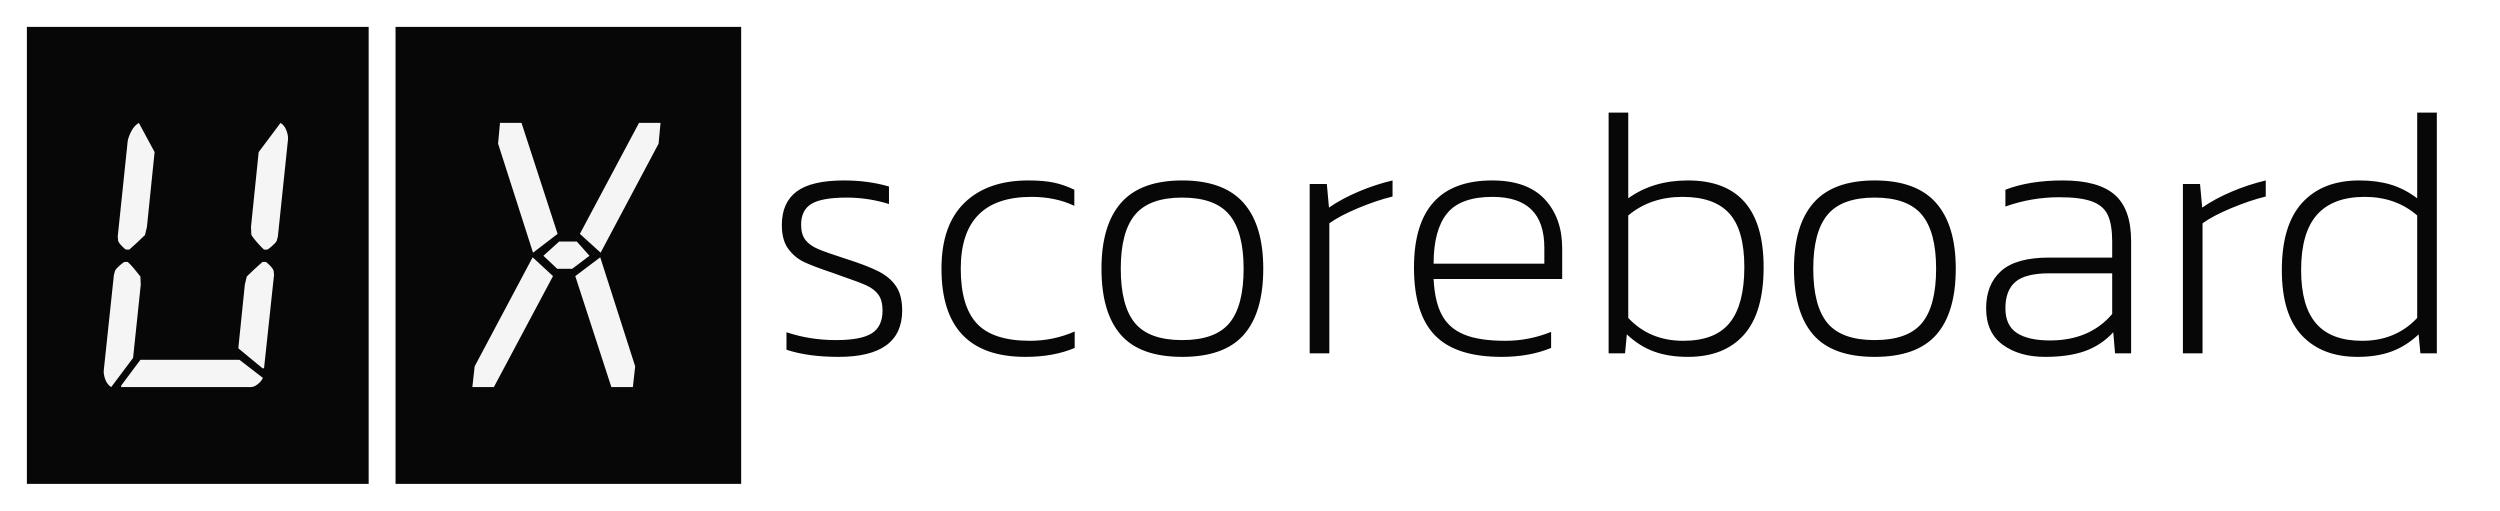
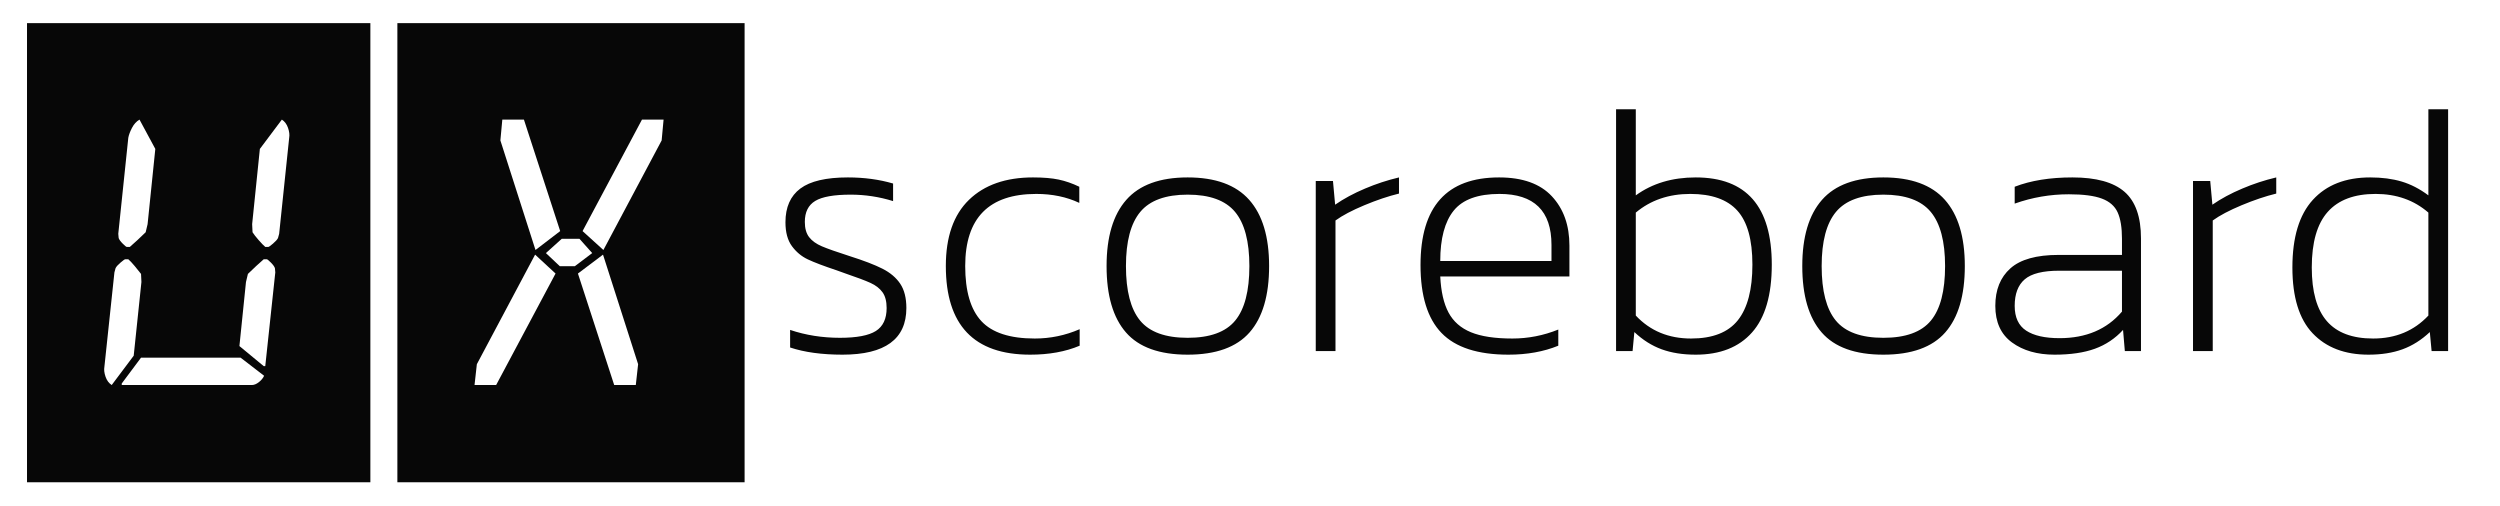
- <svg xmlns="http://www.w3.org/2000/svg" width="651" height="133" viewBox="0 0 651 133">
-   <g fill="none" fill-rule="evenodd">
-     <path fill="#070707" d="M103 7h90v119h-90z" />
-     <path d="M129.7 37.4l.5-5.4h5.6l9.4 28.9-6.4 4.9-9.1-28.4zm15.9 25.5h4.6l3.3 3.7L149 70h-3.9l-3.6-3.4 4.1-3.7zM123 100.8l.6-5.4L138.7 67l5.3 4.9-15.4 28.9H123zM172 32l-.5 5.4-15.1 28.4-5.4-4.9L166.4 32h5.6zm-6.6 63.4l-.6 5.4h-5.6l-9.4-28.9 6.5-4.9 9.1 28.4z" fill="#F5F5F5" />
-     <path fill="#070707" d="M7 7h89v119H7z" />
-     <path d="M36.557 72l.1 2.1-2 19.1-5.7 7.6c-.733-.467-1.267-1.183-1.6-2.15-.333-.967-.433-1.817-.3-2.55l2.6-24.5.3-1.1c.2-.4.633-.883 1.3-1.45s1.067-.85 1.2-.85h.8c.4.333.95.917 1.65 1.75s1.25 1.517 1.65 2.05zm27.2 2.1l.5-2.1a80.767 80.767 0 0 1 2.15-2.05c.9-.833 1.55-1.417 1.95-1.75h.8c.133 0 .483.283 1.05.85.567.567.917 1.05 1.05 1.45l.1 1.1-2.6 24.3h-.4l-6.3-5.2 1.7-16.6zm1.5 26.7h-33.7v-.4l5-6.7h25.8l6.1 4.7c-.267.6-.717 1.15-1.35 1.65-.633.5-1.25.75-1.85.75zm.2-39.6l-.1-2.1 2-19.5 5.7-7.6c.733.467 1.267 1.183 1.6 2.15.333.967.433 1.817.3 2.55l-2.6 24.9-.3 1.1c-.2.4-.633.883-1.3 1.45s-1.067.85-1.2.85h-.8c-.4-.333-.967-.917-1.7-1.75s-1.267-1.517-1.6-2.05zm-27.2-2.1l-.5 2.1a80.767 80.767 0 0 1-2.15 2.05c-.9.833-1.55 1.417-1.95 1.75h-.8c-.133 0-.483-.283-1.05-.85-.567-.567-.917-1.05-1.05-1.45l-.1-1.1 2.6-24.9c.133-.733.45-1.583.95-2.55.5-.967 1.15-1.683 1.95-2.15l4.1 7.6-2 19.5z" fill="#F5F5F5" />
-     <path d="M204.798 91.07v-4.557c4.03 1.364 8.339 2.046 12.927 2.046 4.34 0 7.44-.589 9.3-1.767 1.86-1.178 2.79-3.162 2.79-5.952 0-1.736-.356-3.1-1.07-4.092-.713-.992-1.751-1.798-3.115-2.418-1.364-.62-3.503-1.426-6.417-2.418l-2.325-.837c-3.348-1.116-5.843-2.061-7.487-2.837-1.643-.775-3.022-1.921-4.138-3.44-1.116-1.52-1.674-3.581-1.674-6.185 0-3.906 1.286-6.82 3.86-8.742 2.573-1.922 6.68-2.883 12.322-2.883 4.216 0 8.122.527 11.718 1.581v4.557a36.822 36.822 0 0 0-10.974-1.674c-4.34 0-7.409.542-9.207 1.628-1.798 1.085-2.697 2.898-2.697 5.44 0 1.674.372 2.991 1.116 3.952.744.962 1.844 1.752 3.302 2.372 1.457.62 3.828 1.457 7.114 2.511 3.72 1.178 6.587 2.278 8.602 3.301 2.016 1.024 3.55 2.325 4.604 3.906 1.054 1.582 1.581 3.674 1.581 6.278 0 8.06-5.518 12.09-16.554 12.09-5.332 0-9.858-.62-13.578-1.86zm40.362-21.111c0-7.564 2-13.283 5.999-17.159 3.999-3.875 9.532-5.812 16.6-5.812 2.666 0 4.882.186 6.65.558 1.767.372 3.549.992 5.347 1.86v4.185c-3.286-1.55-7.006-2.325-11.16-2.325-12.276 0-18.414 6.23-18.414 18.693 0 6.51 1.395 11.268 4.185 14.275 2.79 3.008 7.409 4.511 13.857 4.511 4.03 0 7.905-.806 11.625-2.418v4.278c-3.658 1.55-7.936 2.325-12.834 2.325-14.57 0-21.855-7.657-21.855-22.971zm46.686 17.205c-3.348-3.844-5.022-9.579-5.022-17.205 0-7.564 1.705-13.283 5.115-17.159 3.41-3.875 8.711-5.812 15.903-5.812s12.508 1.937 15.95 5.813c3.44 3.875 5.161 9.594 5.161 17.158 0 7.626-1.69 13.361-5.068 17.205-3.38 3.844-8.727 5.766-16.043 5.766-7.316 0-12.648-1.922-15.996-5.766zm28.318-3.069c2.45-2.976 3.674-7.688 3.674-14.136 0-6.386-1.24-11.067-3.72-14.043-2.48-2.976-6.572-4.464-12.276-4.464s-9.796 1.488-12.276 4.464c-2.48 2.976-3.72 7.657-3.72 14.043 0 6.448 1.224 11.16 3.673 14.136 2.45 2.976 6.557 4.464 12.323 4.464s9.873-1.488 12.322-4.464zm20.879-36.177h4.464l.558 6.138c2.232-1.55 4.82-2.945 7.765-4.185a54.865 54.865 0 0 1 8.789-2.883v4.185c-2.79.682-5.781 1.69-8.975 3.023-3.193 1.333-5.688 2.65-7.486 3.952V92h-5.115V47.918zm32.596 39.386c-3.627-3.752-5.44-9.626-5.44-17.624 0-15.128 6.789-22.692 20.367-22.692 6.076 0 10.633 1.627 13.671 4.883 3.038 3.255 4.557 7.517 4.557 12.787v7.998h-33.48c.186 3.906.899 7.021 2.139 9.347 1.24 2.325 3.177 4.03 5.813 5.115 2.635 1.085 6.215 1.627 10.741 1.627 4.092 0 8.06-.775 11.904-2.325v4.185c-3.782 1.55-8.091 2.325-12.927 2.325-7.936 0-13.717-1.875-17.344-5.626zm28.505-18.647v-4.185c0-8.804-4.495-13.206-13.485-13.206-5.58 0-9.532 1.441-11.858 4.325-2.325 2.883-3.487 7.238-3.487 13.066h28.83zm28.551 22.878c-2.542-.93-4.898-2.418-7.068-4.464L423.162 92h-4.278V29.318h5.115v22.32c4.278-3.1 9.455-4.65 15.531-4.65 13.144 0 19.716 7.533 19.716 22.599 0 7.874-1.705 13.733-5.115 17.577-3.41 3.844-8.277 5.766-14.601 5.766-3.348 0-6.293-.465-8.835-1.395zm19.762-7.533c2.512-3.162 3.767-7.967 3.767-14.415 0-6.448-1.302-11.113-3.906-13.997-2.604-2.883-6.665-4.324-12.183-4.324-5.58 0-10.292 1.612-14.136 4.836v26.691c3.72 3.968 8.494 5.952 14.322 5.952 5.58 0 9.625-1.581 12.136-4.743zm21.716 3.162c-3.348-3.844-5.022-9.579-5.022-17.205 0-7.564 1.705-13.283 5.115-17.159 3.41-3.875 8.711-5.812 15.903-5.812s12.508 1.937 15.95 5.813c3.44 3.875 5.161 9.594 5.161 17.158 0 7.626-1.69 13.361-5.068 17.205-3.38 3.844-8.727 5.766-16.043 5.766-7.316 0-12.648-1.922-15.996-5.766zm28.318-3.069c2.45-2.976 3.674-7.688 3.674-14.136 0-6.386-1.24-11.067-3.72-14.043-2.48-2.976-6.572-4.464-12.276-4.464s-9.796 1.488-12.276 4.464c-2.48 2.976-3.72 7.657-3.72 14.043 0 6.448 1.224 11.16 3.673 14.136 2.45 2.976 6.557 4.464 12.323 4.464s9.873-1.488 12.322-4.464zm21.019 5.673c-2.884-2.108-4.325-5.27-4.325-9.486 0-4.154 1.302-7.393 3.906-9.718 2.604-2.326 6.758-3.488 12.462-3.488h16.461v-4.185c0-2.914-.372-5.192-1.116-6.835-.744-1.644-2.108-2.837-4.092-3.581-1.984-.744-4.836-1.116-8.556-1.116-4.836 0-9.517.806-14.043 2.418v-4.371c4.154-1.612 9.145-2.418 14.973-2.418 6.138 0 10.633 1.24 13.485 3.72 2.852 2.48 4.278 6.51 4.278 12.09V92h-4.185l-.465-5.487a18.177 18.177 0 0 1-7.3 4.882c-2.822 1.024-6.309 1.535-10.463 1.535-4.464 0-8.137-1.054-11.02-3.162zm28.504-7.998V71.168h-16.275c-4.216 0-7.192.744-8.928 2.232-1.736 1.488-2.604 3.782-2.604 6.882 0 2.976.992 5.115 2.976 6.417 1.984 1.302 4.867 1.953 8.649 1.953 6.882 0 12.276-2.294 16.182-6.882zm18.414-33.852h4.464l.558 6.138c2.232-1.55 4.82-2.945 7.765-4.185a54.865 54.865 0 0 1 8.789-2.883v4.185c-2.79.682-5.781 1.69-8.975 3.023-3.193 1.333-5.688 2.65-7.486 3.952V92h-5.115V47.918zm31.015 39.479c-3.503-3.69-5.254-9.378-5.254-17.066 0-7.812 1.767-13.655 5.301-17.53 3.534-3.876 8.494-5.813 14.88-5.813 3.038 0 5.75.356 8.138 1.07 2.387.713 4.696 1.906 6.928 3.58v-22.32h5.115V92h-4.278l-.465-4.929c-2.17 2.046-4.526 3.534-7.068 4.464-2.542.93-5.487 1.395-8.835 1.395-6.138 0-10.958-1.844-14.462-5.534zm29.993-4.604V56.102c-3.72-3.224-8.277-4.836-13.671-4.836-5.518 0-9.656 1.55-12.415 4.65-2.76 3.1-4.139 7.905-4.139 14.415 0 6.262 1.302 10.896 3.906 13.903 2.604 3.008 6.603 4.511 11.997 4.511 5.828 0 10.602-1.984 14.322-5.952z" fill="#070707" />
+ <svg xmlns="http://www.w3.org/2000/svg" width="648px" height="131px" viewBox="0 0 648 131" version="1.1">
+   <defs />
+   <g id="uxscoreboard-full-transparent" stroke="none" stroke-width="1" fill="none" fill-rule="evenodd">
+     <g id="uxscoreboard" transform="translate(7, 6)" fill="#070707">
+       <g id="Group">
+         <path d="M96,0 L186,0 L186,119 L96,119 L96,0 Z M122.7,30.4 L131.8,58.8 L138.2,53.9 L128.8,25 L123.2,25 L122.7,30.4 Z M138.6,55.9 L134.5,59.6 L138.1,63 L142,63 L146.5,59.6 L143.2,55.9 L138.6,55.9 Z M116,93.8 L121.6,93.8 L137,64.9 L131.7,60 L116.6,88.4 L116,93.8 Z M165,25 L159.4,25 L144,53.9 L149.4,58.8 L164.5,30.4 L165,25 Z M158.4,88.4 L149.3,60 L142.8,64.9 L152.2,93.8 L157.8,93.8 L158.4,88.4 Z" id="Combined-Shape" />
+         <path d="M0,0 L89,0 L89,119 L0,119 L0,0 Z M29.557,65 C29.157,64.467 28.607,63.783 27.907,62.95 C27.207,62.117 26.657,61.533 26.257,61.2 L25.457,61.2 C25.324,61.2 24.924,61.483 24.257,62.05 C23.59,62.617 23.157,63.1 22.957,63.5 L22.657,64.6 L20.057,89.1 C19.924,89.833 20.024,90.683 20.357,91.65 C20.69,92.617 21.224,93.333 21.957,93.8 L27.657,86.2 L29.657,67.1 L29.557,65 Z M56.757,67.1 L55.057,83.7 L61.357,88.9 L61.757,88.9 L64.357,64.6 L64.257,63.5 C64.124,63.1 63.774,62.617 63.207,62.05 C62.64,61.483 62.29,61.2 62.157,61.2 L61.357,61.2 C60.957,61.533 60.307,62.117 59.407,62.95 C58.678,63.62 57.961,64.304 57.257,65 L56.757,67.1 Z M58.257,93.8 C58.857,93.8 59.474,93.55 60.107,93.05 C60.74,92.55 61.19,92 61.457,91.4 L55.357,86.7 L29.557,86.7 L24.557,93.4 L24.557,93.8 L58.257,93.8 Z M58.457,54.2 C58.79,54.733 59.324,55.417 60.057,56.25 C60.79,57.083 61.357,57.667 61.757,58 L62.557,58 C62.69,58 63.09,57.717 63.757,57.15 C64.424,56.583 64.857,56.1 65.057,55.7 L65.357,54.6 L67.957,29.7 C68.09,28.967 67.99,28.117 67.657,27.15 C67.324,26.183 66.79,25.467 66.057,25 L60.357,32.6 L58.357,52.1 L58.457,54.2 Z M31.257,52.1 L33.257,32.6 L29.157,25 C28.357,25.467 27.707,26.183 27.207,27.15 C26.707,28.117 26.39,28.967 26.257,29.7 L23.657,54.6 L23.757,55.7 C23.89,56.1 24.24,56.583 24.807,57.15 C25.374,57.717 25.724,58 25.857,58 L26.657,58 C27.057,57.667 27.707,57.083 28.607,56.25 C29.336,55.58 30.053,54.896 30.757,54.2 L31.257,52.1 Z" id="Combined-Shape" />
+         <path d="M197.798,84.07 L197.798,79.513 C201.828,80.877 206.137,81.559 210.725,81.559 C215.065,81.559 218.165,80.97 220.025,79.792 C221.885,78.614 222.815,76.63 222.815,73.84 C222.815,72.104 222.459,70.74 221.745,69.748 C221.032,68.756 219.994,67.95 218.63,67.33 C217.266,66.71 215.127,65.904 212.213,64.912 L209.888,64.075 C206.54,62.959 204.045,62.014 202.401,61.238 C200.758,60.463 199.379,59.317 198.263,57.798 C197.147,56.278 196.589,54.217 196.589,51.613 C196.589,47.707 197.875,44.793 200.449,42.871 C203.022,40.949 207.129,39.988 212.771,39.988 C216.987,39.988 220.893,40.515 224.489,41.569 L224.489,46.126 C220.937,45.017 217.237,44.452 213.515,44.452 C209.175,44.452 206.106,44.994 204.308,46.08 C202.51,47.165 201.611,48.978 201.611,51.52 C201.611,53.194 201.983,54.511 202.727,55.472 C203.471,56.434 204.571,57.224 206.029,57.844 C207.486,58.464 209.857,59.301 213.143,60.355 C216.863,61.533 219.73,62.633 221.745,63.656 C223.761,64.68 225.295,65.981 226.349,67.562 C227.403,69.144 227.93,71.236 227.93,73.84 C227.93,81.9 222.412,85.93 211.376,85.93 C206.044,85.93 201.518,85.31 197.798,84.07 L197.798,84.07 Z M238.16,62.959 C238.16,55.395 240.16,49.676 244.159,45.8 C248.158,41.925 253.691,39.988 260.759,39.988 C263.425,39.988 265.641,40.174 267.409,40.546 C269.176,40.918 270.958,41.538 272.756,42.406 L272.756,46.591 C269.47,45.041 265.75,44.266 261.596,44.266 C249.32,44.266 243.182,50.496 243.182,62.959 C243.182,69.469 244.577,74.227 247.367,77.234 C250.157,80.242 254.776,81.745 261.224,81.745 C265.254,81.745 269.129,80.939 272.849,79.327 L272.849,83.605 C269.191,85.155 264.913,85.93 260.015,85.93 C245.445,85.93 238.16,78.273 238.16,62.959 L238.16,62.959 Z M284.846,80.164 C281.498,76.32 279.824,70.585 279.824,62.959 C279.824,55.395 281.529,49.676 284.939,45.8 C288.349,41.925 293.65,39.988 300.842,39.988 C308.034,39.988 313.35,41.925 316.792,45.801 C320.232,49.676 321.953,55.395 321.953,62.959 C321.953,70.585 320.263,76.32 316.885,80.164 C313.505,84.008 308.158,85.93 300.842,85.93 C293.526,85.93 288.194,84.008 284.846,80.164 L284.846,80.164 Z M313.164,77.095 C315.614,74.119 316.838,69.407 316.838,62.959 C316.838,56.573 315.598,51.892 313.118,48.916 C310.638,45.94 306.546,44.452 300.842,44.452 C295.138,44.452 291.046,45.94 288.566,48.916 C286.086,51.892 284.846,56.573 284.846,62.959 C284.846,69.407 286.07,74.119 288.519,77.095 C290.969,80.071 295.076,81.559 300.842,81.559 C306.608,81.559 310.715,80.071 313.164,77.095 L313.164,77.095 Z M334.043,40.918 L338.507,40.918 L339.065,47.056 C341.297,45.506 343.885,44.111 346.83,42.871 C349.673,41.664 352.613,40.7 355.619,39.988 L355.619,44.173 C352.829,44.855 349.838,45.863 346.644,47.196 C343.451,48.529 340.956,49.846 339.158,51.148 L339.158,85 L334.043,85 L334.043,40.918 L334.043,40.918 Z M366.639,80.304 C363.012,76.552 361.199,70.678 361.199,62.68 C361.199,47.552 367.988,39.988 381.566,39.988 C387.642,39.988 392.199,41.615 395.237,44.871 C398.275,48.126 399.794,52.388 399.794,57.658 L399.794,65.656 L366.314,65.656 C366.5,69.562 367.213,72.677 368.453,75.003 C369.693,77.328 371.63,79.033 374.266,80.118 C376.901,81.203 380.481,81.745 385.007,81.745 C389.099,81.745 393.067,80.97 396.911,79.42 L396.911,83.605 C393.129,85.155 388.82,85.93 383.984,85.93 C376.048,85.93 370.267,84.055 366.64,80.304 L366.639,80.304 Z M395.144,61.657 L395.144,57.472 C395.144,48.668 390.649,44.266 381.659,44.266 C376.079,44.266 372.127,45.707 369.801,48.591 C367.476,51.474 366.314,55.829 366.314,61.657 L395.144,61.657 L395.144,61.657 Z M423.695,84.535 C421.153,83.605 418.797,82.117 416.627,80.071 L416.162,85 L411.884,85 L411.884,22.318 L416.999,22.318 L416.999,44.638 C421.277,41.538 426.454,39.988 432.53,39.988 C445.674,39.988 452.246,47.521 452.246,62.587 C452.246,70.461 450.541,76.32 447.131,80.164 C443.721,84.008 438.854,85.93 432.53,85.93 C429.182,85.93 426.237,85.465 423.695,84.535 L423.695,84.535 Z M443.457,77.002 C445.969,73.84 447.224,69.035 447.224,62.587 C447.224,56.139 445.922,51.474 443.318,48.59 C440.714,45.707 436.653,44.266 431.135,44.266 C425.555,44.266 420.843,45.878 416.999,49.102 L416.999,75.793 C420.719,79.761 425.493,81.745 431.321,81.745 C436.901,81.745 440.946,80.164 443.457,77.002 L443.457,77.002 Z M465.173,80.164 C461.825,76.32 460.151,70.585 460.151,62.959 C460.151,55.395 461.856,49.676 465.266,45.8 C468.676,41.925 473.977,39.988 481.169,39.988 C488.361,39.988 493.677,41.925 497.119,45.801 C500.559,49.676 502.28,55.395 502.28,62.959 C502.28,70.585 500.59,76.32 497.212,80.164 C493.832,84.008 488.485,85.93 481.169,85.93 C473.853,85.93 468.521,84.008 465.173,80.164 L465.173,80.164 Z M493.491,77.095 C495.941,74.119 497.165,69.407 497.165,62.959 C497.165,56.573 495.925,51.892 493.445,48.916 C490.965,45.94 486.873,44.452 481.169,44.452 C475.465,44.452 471.373,45.94 468.893,48.916 C466.413,51.892 465.173,56.573 465.173,62.959 C465.173,69.407 466.397,74.119 468.846,77.095 C471.296,80.071 475.403,81.559 481.169,81.559 C486.935,81.559 491.042,80.071 493.491,77.095 L493.491,77.095 Z M514.51,82.768 C511.626,80.66 510.185,77.498 510.185,73.282 C510.185,69.128 511.487,65.889 514.091,63.564 C516.695,61.238 520.849,60.076 526.553,60.076 L543.014,60.076 L543.014,55.891 C543.014,52.977 542.642,50.699 541.898,49.056 C541.154,47.412 539.79,46.219 537.806,45.475 C535.822,44.731 532.97,44.359 529.25,44.359 C524.414,44.359 519.733,45.165 515.207,46.777 L515.207,42.406 C519.361,40.794 524.352,39.988 530.18,39.988 C536.318,39.988 540.813,41.228 543.665,43.708 C546.517,46.188 547.943,50.218 547.943,55.798 L547.943,85 L543.758,85 L543.293,79.513 C541.295,81.713 538.789,83.389 535.993,84.395 C533.171,85.419 529.684,85.93 525.53,85.93 C521.066,85.93 517.393,84.876 514.51,82.768 L514.51,82.768 Z M543.014,74.77 L543.014,64.168 L526.739,64.168 C522.523,64.168 519.547,64.912 517.811,66.4 C516.075,67.888 515.207,70.182 515.207,73.282 C515.207,76.258 516.199,78.397 518.183,79.699 C520.167,81.001 523.05,81.652 526.832,81.652 C533.714,81.652 539.108,79.358 543.014,74.77 L543.014,74.77 Z M561.428,40.918 L565.892,40.918 L566.45,47.056 C568.682,45.506 571.27,44.111 574.215,42.871 C577.058,41.664 579.998,40.7 583.004,39.988 L583.004,44.173 C580.214,44.855 577.223,45.863 574.029,47.196 C570.836,48.529 568.341,49.846 566.543,51.148 L566.543,85 L561.428,85 L561.428,40.918 L561.428,40.918 Z M592.443,80.397 C588.94,76.707 587.189,71.019 587.189,63.331 C587.189,55.519 588.956,49.676 592.49,45.801 C596.024,41.925 600.984,39.988 607.37,39.988 C610.408,39.988 613.12,40.344 615.508,41.058 C617.895,41.771 620.204,42.964 622.436,44.638 L622.436,22.318 L627.551,22.318 L627.551,85 L623.273,85 L622.808,80.071 C620.638,82.117 618.282,83.605 615.74,84.535 C613.198,85.465 610.253,85.93 606.905,85.93 C600.767,85.93 595.947,84.086 592.443,80.396 L592.443,80.397 Z M622.436,75.793 L622.436,49.102 C618.716,45.878 614.159,44.266 608.765,44.266 C603.247,44.266 599.109,45.816 596.35,48.916 C593.59,52.016 592.211,56.821 592.211,63.331 C592.211,69.593 593.513,74.227 596.117,77.234 C598.721,80.242 602.72,81.745 608.114,81.745 C613.942,81.745 618.716,79.761 622.436,75.793 L622.436,75.793 Z" id="Shape" />
+       </g>
+     </g>
  </g>
</svg>
